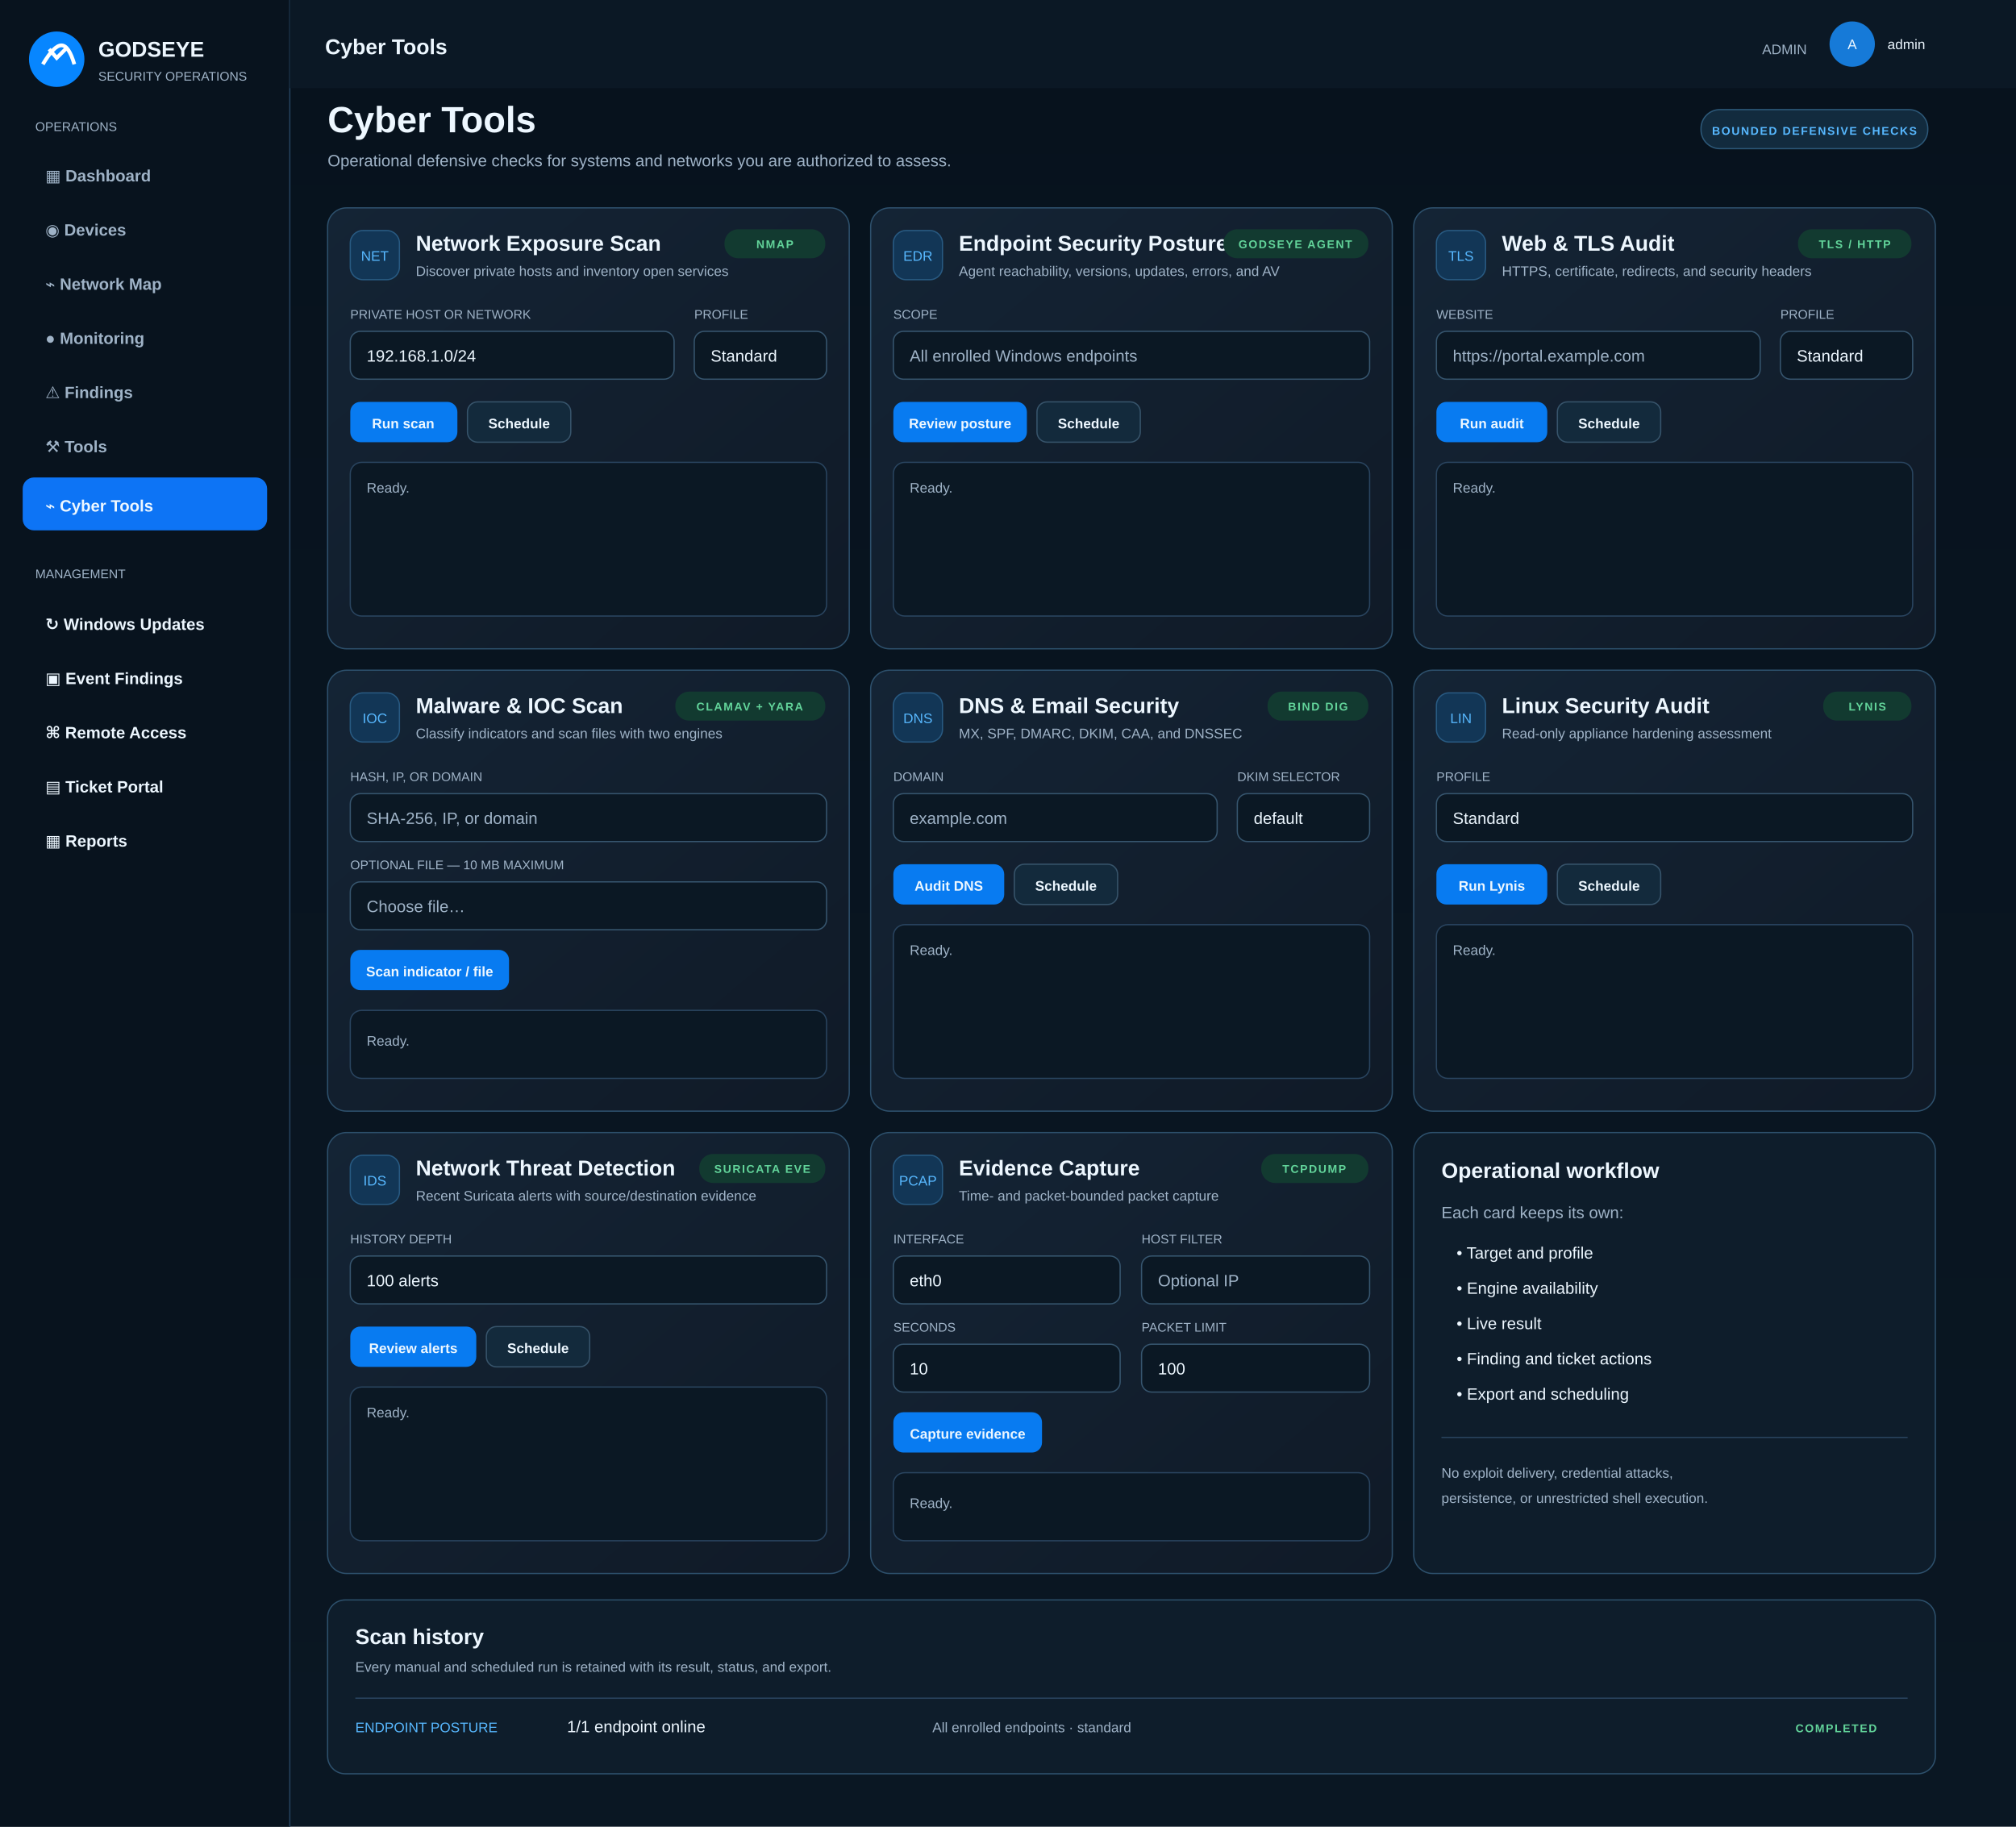
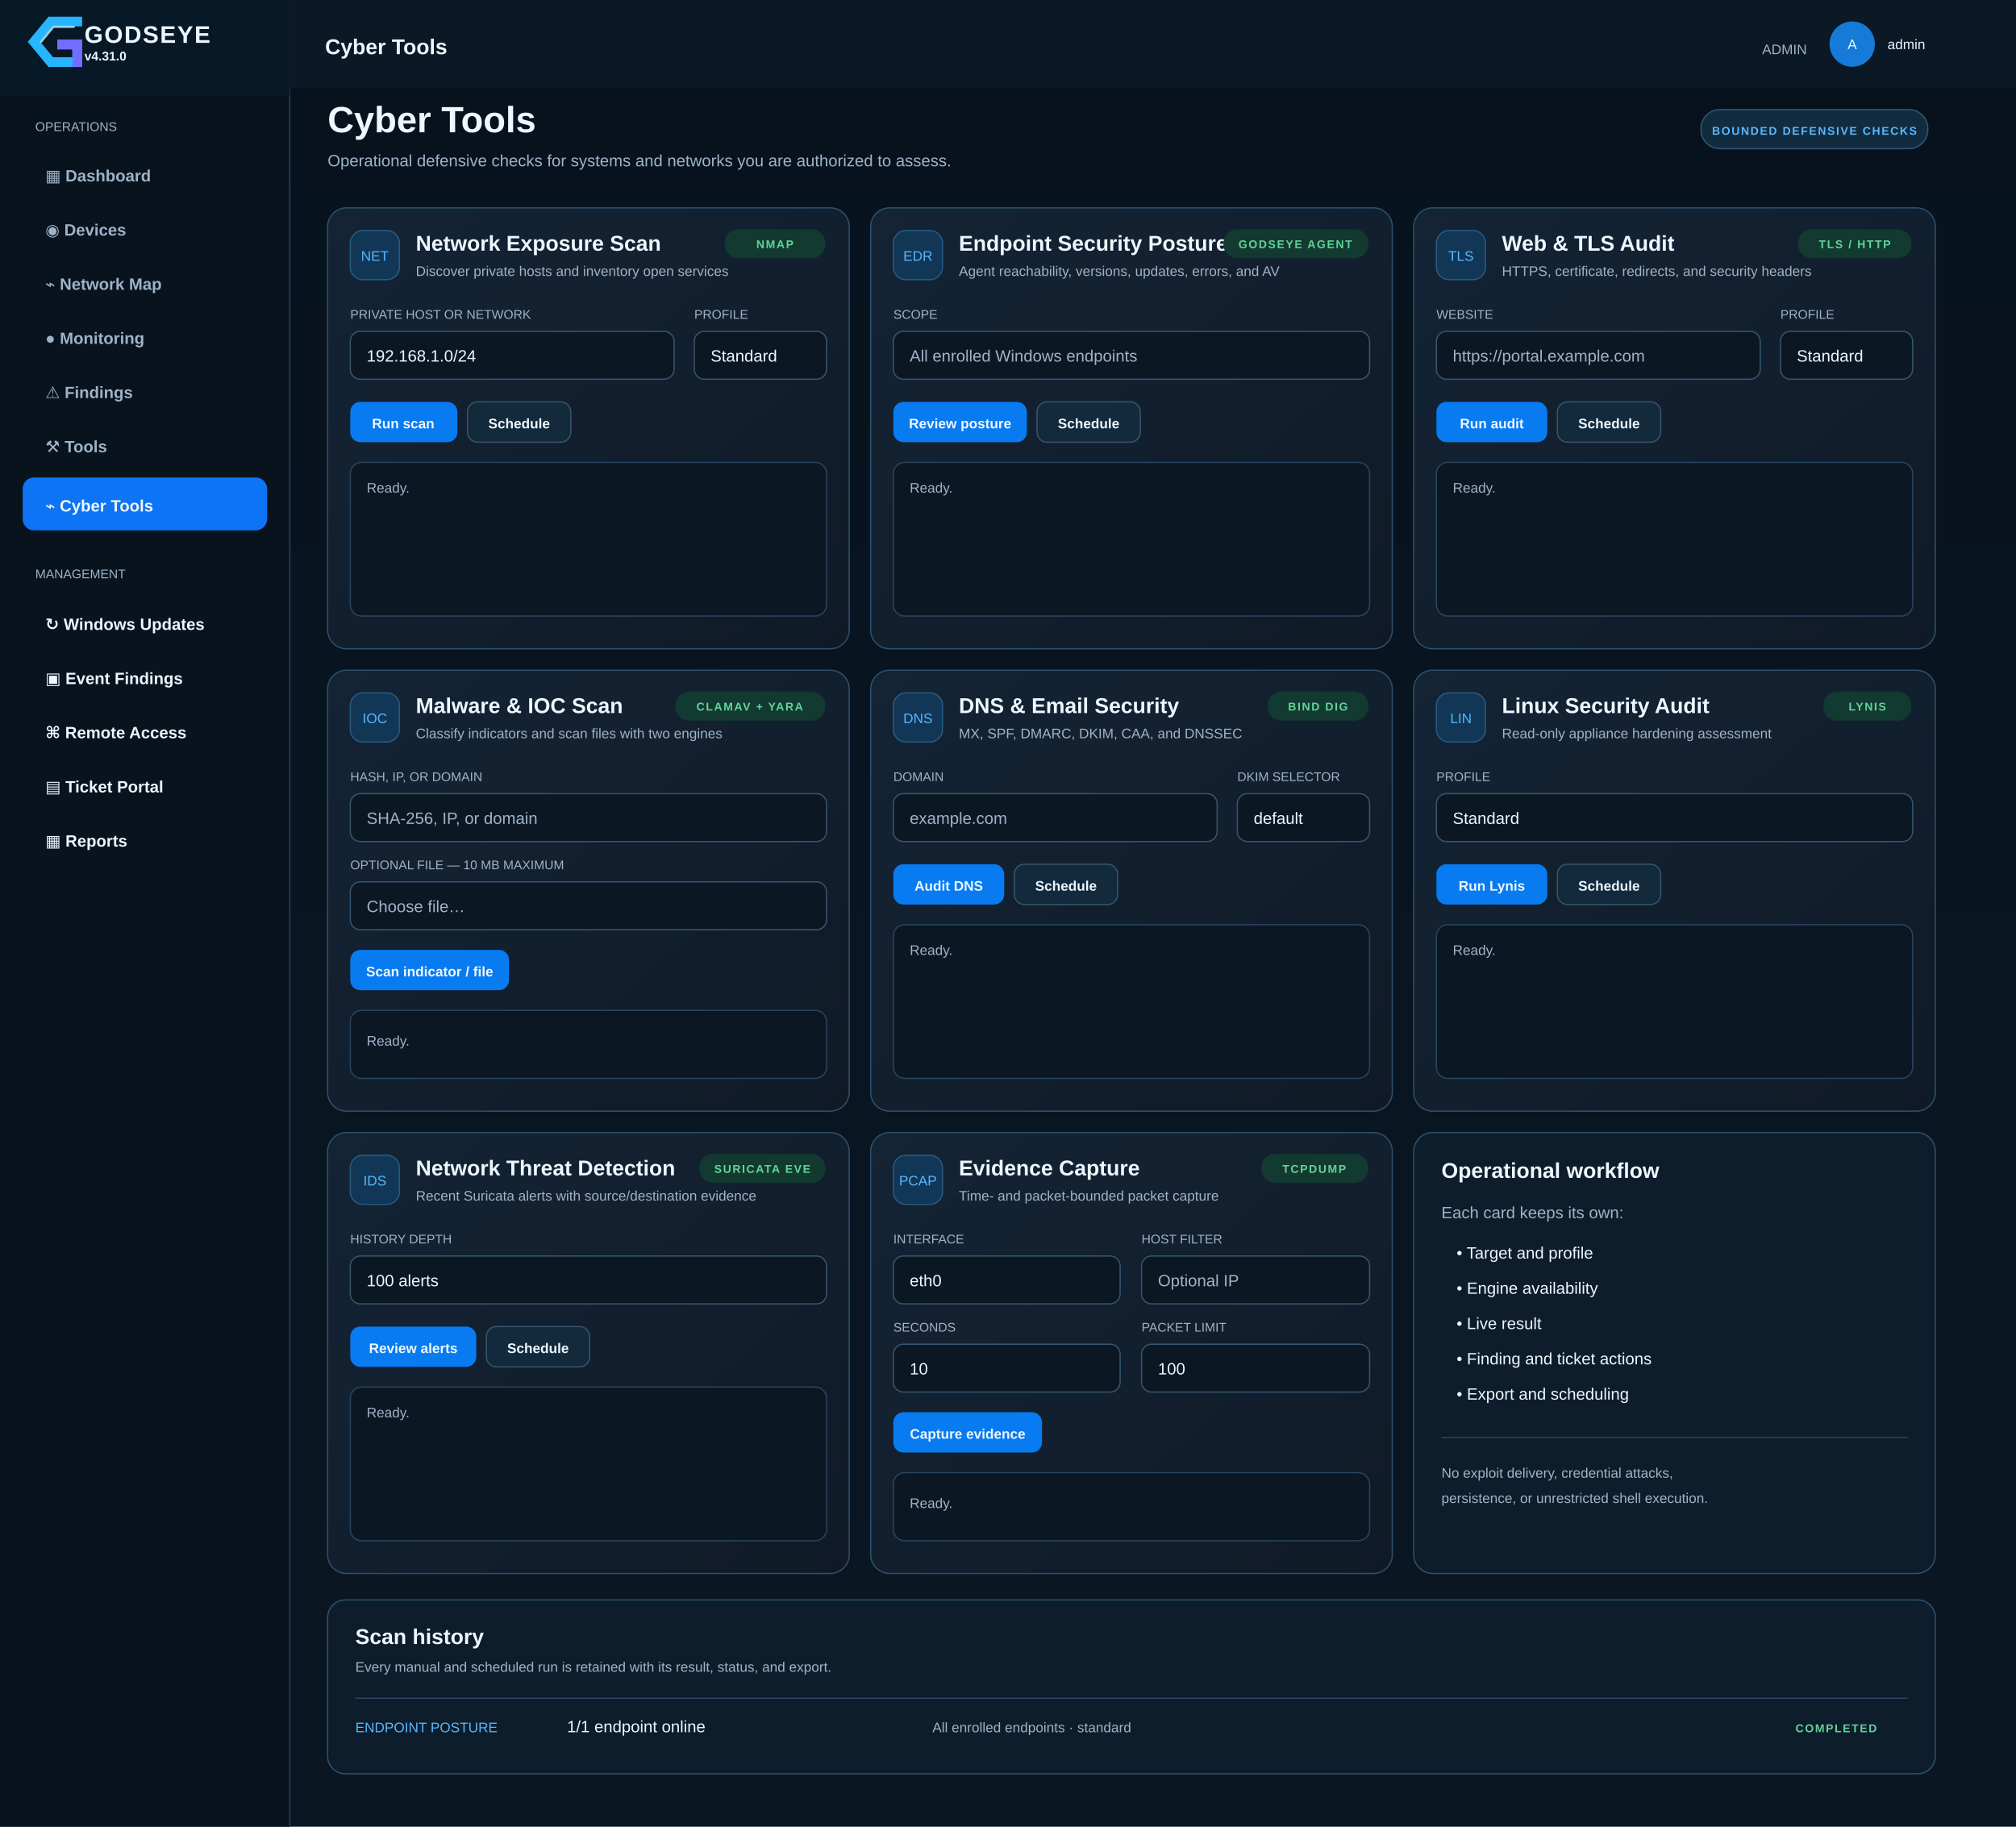
<svg xmlns="http://www.w3.org/2000/svg" width="1600" height="1450" viewBox="0 0 1600 1450">
  <defs>
    <linearGradient id="bg" x2="0" y2="1">
      <stop stop-color="#07121d" />
      <stop offset="1" stop-color="#0a1723" />
    </linearGradient>
    <linearGradient id="card" x2="1" y2="1">
      <stop stop-color="#142435" />
      <stop offset="1" stop-color="#101a27" />
    </linearGradient>
    <style>text{font-family:Arial,Helvetica,sans-serif;fill:#edf7ff}.muted{fill:#9fb3c7}.blue{fill:#57b8ff}.green{fill:#62d49a}.amber{fill:#e5b85c}.h1{font-size:29px;font-weight:700}.h2{font-size:17px;font-weight:700}.body{font-size:13px}.small{font-size:11px}.tiny{font-size:10px}.nav{font-size:13px;font-weight:600}.badge{font-size:9px;font-weight:700;letter-spacing:1px}.button{font-size:11px;font-weight:700}</style>
  </defs>
  <rect width="1600" height="1450" fill="url(#bg)" />
  <rect width="230" height="1450" fill="#08131e" />
  <path d="M230 0v1450" stroke="#24425d" />
-   <g transform="translate(22 24)">
-     <circle cx="23" cy="23" r="22" fill="#0786ff" />
-     <path d="M12 27c12-20 19-20 25 0M17 15l6 7 8-8" fill="none" stroke="white" stroke-width="3" />
-     <text x="56" y="21" class="h2">GODSEYE</text>
-     <text x="56" y="40" class="tiny muted">SECURITY OPERATIONS</text>
+   <rect x="0" y="0" width="230" height="76" fill="#071827" />
+   <g transform="translate(20 8)">
+     <g transform="scale(.70)">
+       <path d="M59 13H29L10 36l19 23h30V39H42" fill="none" stroke="#27b5ff" stroke-width="11" stroke-linecap="square" stroke-linejoin="miter" />
+       <path d="M59 59V39H42" fill="none" stroke="#736dff" stroke-width="11" stroke-linecap="square" stroke-linejoin="miter" />
+       <path d="M55 19H32L18 36" fill="none" stroke="#c4f5ff" stroke-width="2.5" stroke-linecap="round" opacity=".78" />
+     </g>
+     <text x="47" y="26" fill="#5abbff" font-size="19" font-weight="800" letter-spacing="1">GODSEYE</text>
+     <text x="47" y="40" fill="#f1f6ff" font-size="10" font-weight="800">v4.31.0</text>
  </g>
  <g transform="translate(18 104)">
    <text x="10" y="0" class="tiny muted">OPERATIONS</text>
    <g class="nav">
      <text x="18" y="40" class="muted">▦  Dashboard</text>
      <text x="18" y="83" class="muted">◉  Devices</text>
      <text x="18" y="126" class="muted">⌁  Network Map</text>
      <text x="18" y="169" class="muted">●  Monitoring</text>
      <text x="18" y="212" class="muted">⚠  Findings</text>
      <text x="18" y="255" class="muted">⚒  Tools</text>
      <rect x="0" y="275" width="194" height="42" rx="9" fill="#0d74f5" />
      <text x="18" y="302">⌁  Cyber Tools</text>
    </g>
    <text x="10" y="355" class="tiny muted">MANAGEMENT</text>
    <g class="nav muted">
      <text x="18" y="396">↻  Windows Updates</text>
      <text x="18" y="439">▣  Event Findings</text>
      <text x="18" y="482">⌘  Remote Access</text>
      <text x="18" y="525">▤  Ticket Portal</text>
      <text x="18" y="568">▦  Reports</text>
    </g>
  </g>
  <rect x="230" width="1370" height="70" fill="#0b1825" />
  <text x="258" y="43" class="h2">Cyber Tools</text>
  <text x="1434" y="43" text-anchor="end" class="small muted">ADMIN</text>
  <circle cx="1470" cy="35" r="18" fill="#167ad8" />
  <text x="1470" y="39" text-anchor="middle" class="small">A</text>
  <text x="1498" y="39" class="small">admin</text>
  <g transform="translate(260 105)">
    <text class="h1">Cyber Tools</text>
    <text y="27" class="body muted">Operational defensive checks for systems and networks you are authorized to assess.</text>
    <rect x="1090" y="-18" width="180" height="31" rx="15" fill="#122b3e" stroke="#2c5878" />
    <text x="1180" y="2" text-anchor="middle" class="badge blue">BOUNDED DEFENSIVE CHECKS</text>
  </g>
  <g transform="translate(260 165)">
    <rect width="414" height="350" rx="15" fill="url(#card)" stroke="#2d506c" />
    <rect x="18" y="18" width="39" height="39" rx="10" fill="#123656" stroke="#285a82" />
    <text x="37.5" y="42" text-anchor="middle" class="small blue">NET</text>
    <text x="70" y="34" class="h2">Network Exposure Scan</text>
    <text x="70" y="54" class="small muted">Discover private hosts and inventory open services</text>
    <rect x="315" y="17" width="80" height="23" rx="11" fill="#123a30" />
    <text x="355" y="32" text-anchor="middle" class="badge green">NMAP</text>
    <text x="18" y="88" class="tiny muted">PRIVATE HOST OR NETWORK</text>
    <rect x="18" y="98" width="257" height="38" rx="8" fill="#0b1824" stroke="#36556e" />
    <text x="31" y="122" class="body">192.168.1.0/24</text>
    <text x="291" y="88" class="tiny muted">PROFILE</text>
    <rect x="291" y="98" width="105" height="38" rx="8" fill="#0b1824" stroke="#36556e" />
    <text x="304" y="122" class="body">Standard</text>
    <rect x="18" y="154" width="85" height="32" rx="8" fill="#087bf1" />
    <text x="60" y="175" text-anchor="middle" class="button">Run scan</text>
    <rect x="111" y="154" width="82" height="32" rx="8" fill="#132a3c" stroke="#37546b" />
    <text x="152" y="175" text-anchor="middle" class="button">Schedule</text>
    <rect x="18" y="202" width="378" height="122" rx="9" fill="#0b1824" stroke="#29445f" />
    <text x="31" y="226" class="small muted">Ready.</text>
  </g>
  <g transform="translate(691 165)">
    <rect width="414" height="350" rx="15" fill="url(#card)" stroke="#2d506c" />
    <rect x="18" y="18" width="39" height="39" rx="10" fill="#123656" stroke="#285a82" />
    <text x="37.5" y="42" text-anchor="middle" class="small blue">EDR</text>
    <text x="70" y="34" class="h2">Endpoint Security Posture</text>
    <text x="70" y="54" class="small muted">Agent reachability, versions, updates, errors, and AV</text>
    <rect x="280" y="17" width="115" height="23" rx="11" fill="#123a30" />
    <text x="337" y="32" text-anchor="middle" class="badge green">GODSEYE AGENT</text>
    <text x="18" y="88" class="tiny muted">SCOPE</text>
    <rect x="18" y="98" width="378" height="38" rx="8" fill="#0b1824" stroke="#36556e" />
    <text x="31" y="122" class="body muted">All enrolled Windows endpoints</text>
    <rect x="18" y="154" width="106" height="32" rx="8" fill="#087bf1" />
    <text x="71" y="175" text-anchor="middle" class="button">Review posture</text>
    <rect x="132" y="154" width="82" height="32" rx="8" fill="#132a3c" stroke="#37546b" />
    <text x="173" y="175" text-anchor="middle" class="button">Schedule</text>
    <rect x="18" y="202" width="378" height="122" rx="9" fill="#0b1824" stroke="#29445f" />
    <text x="31" y="226" class="small muted">Ready.</text>
  </g>
  <g transform="translate(1122 165)">
    <rect width="414" height="350" rx="15" fill="url(#card)" stroke="#2d506c" />
    <rect x="18" y="18" width="39" height="39" rx="10" fill="#123656" stroke="#285a82" />
    <text x="37.5" y="42" text-anchor="middle" class="small blue">TLS</text>
    <text x="70" y="34" class="h2">Web &amp; TLS Audit</text>
    <text x="70" y="54" class="small muted">HTTPS, certificate, redirects, and security headers</text>
    <rect x="305" y="17" width="90" height="23" rx="11" fill="#123a30" />
    <text x="350" y="32" text-anchor="middle" class="badge green">TLS / HTTP</text>
    <text x="18" y="88" class="tiny muted">WEBSITE</text>
    <rect x="18" y="98" width="257" height="38" rx="8" fill="#0b1824" stroke="#36556e" />
    <text x="31" y="122" class="body muted">https://portal.example.com</text>
    <text x="291" y="88" class="tiny muted">PROFILE</text>
    <rect x="291" y="98" width="105" height="38" rx="8" fill="#0b1824" stroke="#36556e" />
    <text x="304" y="122" class="body">Standard</text>
    <rect x="18" y="154" width="88" height="32" rx="8" fill="#087bf1" />
    <text x="62" y="175" text-anchor="middle" class="button">Run audit</text>
    <rect x="114" y="154" width="82" height="32" rx="8" fill="#132a3c" stroke="#37546b" />
    <text x="155" y="175" text-anchor="middle" class="button">Schedule</text>
    <rect x="18" y="202" width="378" height="122" rx="9" fill="#0b1824" stroke="#29445f" />
    <text x="31" y="226" class="small muted">Ready.</text>
  </g>
  <g transform="translate(260 532)">
    <rect width="414" height="350" rx="15" fill="url(#card)" stroke="#2d506c" />
    <rect x="18" y="18" width="39" height="39" rx="10" fill="#123656" stroke="#285a82" />
    <text x="37.5" y="42" text-anchor="middle" class="small blue">IOC</text>
    <text x="70" y="34" class="h2">Malware &amp; IOC Scan</text>
    <text x="70" y="54" class="small muted">Classify indicators and scan files with two engines</text>
    <rect x="276" y="17" width="119" height="23" rx="11" fill="#123a30" />
    <text x="335" y="32" text-anchor="middle" class="badge green">CLAMAV + YARA</text>
    <text x="18" y="88" class="tiny muted">HASH, IP, OR DOMAIN</text>
    <rect x="18" y="98" width="378" height="38" rx="8" fill="#0b1824" stroke="#36556e" />
    <text x="31" y="122" class="body muted">SHA-256, IP, or domain</text>
    <text x="18" y="158" class="tiny muted">OPTIONAL FILE — 10 MB MAXIMUM</text>
    <rect x="18" y="168" width="378" height="38" rx="8" fill="#0b1824" stroke="#36556e" />
    <text x="31" y="192" class="body muted">Choose file…</text>
    <rect x="18" y="222" width="126" height="32" rx="8" fill="#087bf1" />
    <text x="81" y="243" text-anchor="middle" class="button">Scan indicator / file</text>
    <rect x="18" y="270" width="378" height="54" rx="9" fill="#0b1824" stroke="#29445f" />
    <text x="31" y="298" class="small muted">Ready.</text>
  </g>
  <g transform="translate(691 532)">
    <rect width="414" height="350" rx="15" fill="url(#card)" stroke="#2d506c" />
    <rect x="18" y="18" width="39" height="39" rx="10" fill="#123656" stroke="#285a82" />
    <text x="37.5" y="42" text-anchor="middle" class="small blue">DNS</text>
    <text x="70" y="34" class="h2">DNS &amp; Email Security</text>
    <text x="70" y="54" class="small muted">MX, SPF, DMARC, DKIM, CAA, and DNSSEC</text>
    <rect x="315" y="17" width="80" height="23" rx="11" fill="#123a30" />
    <text x="355" y="32" text-anchor="middle" class="badge green">BIND DIG</text>
    <text x="18" y="88" class="tiny muted">DOMAIN</text>
    <rect x="18" y="98" width="257" height="38" rx="8" fill="#0b1824" stroke="#36556e" />
    <text x="31" y="122" class="body muted">example.com</text>
    <text x="291" y="88" class="tiny muted">DKIM SELECTOR</text>
    <rect x="291" y="98" width="105" height="38" rx="8" fill="#0b1824" stroke="#36556e" />
    <text x="304" y="122" class="body">default</text>
    <rect x="18" y="154" width="88" height="32" rx="8" fill="#087bf1" />
    <text x="62" y="175" text-anchor="middle" class="button">Audit DNS</text>
    <rect x="114" y="154" width="82" height="32" rx="8" fill="#132a3c" stroke="#37546b" />
    <text x="155" y="175" text-anchor="middle" class="button">Schedule</text>
    <rect x="18" y="202" width="378" height="122" rx="9" fill="#0b1824" stroke="#29445f" />
    <text x="31" y="226" class="small muted">Ready.</text>
  </g>
  <g transform="translate(1122 532)">
    <rect width="414" height="350" rx="15" fill="url(#card)" stroke="#2d506c" />
    <rect x="18" y="18" width="39" height="39" rx="10" fill="#123656" stroke="#285a82" />
    <text x="37.5" y="42" text-anchor="middle" class="small blue">LIN</text>
    <text x="70" y="34" class="h2">Linux Security Audit</text>
    <text x="70" y="54" class="small muted">Read-only appliance hardening assessment</text>
    <rect x="325" y="17" width="70" height="23" rx="11" fill="#123a30" />
    <text x="360" y="32" text-anchor="middle" class="badge green">LYNIS</text>
    <text x="18" y="88" class="tiny muted">PROFILE</text>
    <rect x="18" y="98" width="378" height="38" rx="8" fill="#0b1824" stroke="#36556e" />
    <text x="31" y="122" class="body">Standard</text>
    <rect x="18" y="154" width="88" height="32" rx="8" fill="#087bf1" />
    <text x="62" y="175" text-anchor="middle" class="button">Run Lynis</text>
    <rect x="114" y="154" width="82" height="32" rx="8" fill="#132a3c" stroke="#37546b" />
    <text x="155" y="175" text-anchor="middle" class="button">Schedule</text>
    <rect x="18" y="202" width="378" height="122" rx="9" fill="#0b1824" stroke="#29445f" />
    <text x="31" y="226" class="small muted">Ready.</text>
  </g>
  <g transform="translate(260 899)">
    <rect width="414" height="350" rx="15" fill="url(#card)" stroke="#2d506c" />
    <rect x="18" y="18" width="39" height="39" rx="10" fill="#123656" stroke="#285a82" />
    <text x="37.5" y="42" text-anchor="middle" class="small blue">IDS</text>
    <text x="70" y="34" class="h2">Network Threat Detection</text>
    <text x="70" y="54" class="small muted">Recent Suricata alerts with source/destination evidence</text>
    <rect x="295" y="17" width="100" height="23" rx="11" fill="#123a30" />
    <text x="345" y="32" text-anchor="middle" class="badge green">SURICATA EVE</text>
    <text x="18" y="88" class="tiny muted">HISTORY DEPTH</text>
    <rect x="18" y="98" width="378" height="38" rx="8" fill="#0b1824" stroke="#36556e" />
    <text x="31" y="122" class="body">100 alerts</text>
    <rect x="18" y="154" width="100" height="32" rx="8" fill="#087bf1" />
    <text x="68" y="175" text-anchor="middle" class="button">Review alerts</text>
    <rect x="126" y="154" width="82" height="32" rx="8" fill="#132a3c" stroke="#37546b" />
    <text x="167" y="175" text-anchor="middle" class="button">Schedule</text>
    <rect x="18" y="202" width="378" height="122" rx="9" fill="#0b1824" stroke="#29445f" />
    <text x="31" y="226" class="small muted">Ready.</text>
  </g>
  <g transform="translate(691 899)">
    <rect width="414" height="350" rx="15" fill="url(#card)" stroke="#2d506c" />
    <rect x="18" y="18" width="39" height="39" rx="10" fill="#123656" stroke="#285a82" />
    <text x="37.5" y="42" text-anchor="middle" class="small blue">PCAP</text>
    <text x="70" y="34" class="h2">Evidence Capture</text>
    <text x="70" y="54" class="small muted">Time- and packet-bounded packet capture</text>
    <rect x="310" y="17" width="85" height="23" rx="11" fill="#123a30" />
    <text x="352" y="32" text-anchor="middle" class="badge green">TCPDUMP</text>
    <text x="18" y="88" class="tiny muted">INTERFACE</text>
    <rect x="18" y="98" width="180" height="38" rx="8" fill="#0b1824" stroke="#36556e" />
    <text x="31" y="122" class="body">eth0</text>
    <text x="215" y="88" class="tiny muted">HOST FILTER</text>
    <rect x="215" y="98" width="181" height="38" rx="8" fill="#0b1824" stroke="#36556e" />
    <text x="228" y="122" class="body muted">Optional IP</text>
    <text x="18" y="158" class="tiny muted">SECONDS</text>
    <rect x="18" y="168" width="180" height="38" rx="8" fill="#0b1824" stroke="#36556e" />
    <text x="31" y="192" class="body">10</text>
    <text x="215" y="158" class="tiny muted">PACKET LIMIT</text>
    <rect x="215" y="168" width="181" height="38" rx="8" fill="#0b1824" stroke="#36556e" />
    <text x="228" y="192" class="body">100</text>
    <rect x="18" y="222" width="118" height="32" rx="8" fill="#087bf1" />
    <text x="77" y="243" text-anchor="middle" class="button">Capture evidence</text>
    <rect x="18" y="270" width="378" height="54" rx="9" fill="#0b1824" stroke="#29445f" />
    <text x="31" y="298" class="small muted">Ready.</text>
  </g>
  <g transform="translate(1122 899)">
    <rect width="414" height="350" rx="15" fill="#0e1d2b" stroke="#2d506c" />
    <text x="22" y="36" class="h2">Operational workflow</text>
    <text x="22" y="68" class="body muted">Each card keeps its own:</text>
    <text x="34" y="100" class="body">• Target and profile</text>
    <text x="34" y="128" class="body">• Engine availability</text>
    <text x="34" y="156" class="body">• Live result</text>
    <text x="34" y="184" class="body">• Finding and ticket actions</text>
    <text x="34" y="212" class="body">• Export and scheduling</text>
    <path d="M22 242h370" stroke="#29445f" />
    <text x="22" y="274" class="small muted">No exploit delivery, credential attacks,</text>
    <text x="22" y="294" class="small muted">persistence, or unrestricted shell execution.</text>
  </g>
  <g transform="translate(260 1270)">
    <rect width="1276" height="138" rx="14" fill="#0e1d2b" stroke="#2d506c" />
    <text x="22" y="35" class="h2">Scan history</text>
    <text x="22" y="57" class="small muted">Every manual and scheduled run is retained with its result, status, and export.</text>
    <path d="M22 78h1232" stroke="#29445f" />
    <text x="22" y="105" class="small blue">ENDPOINT POSTURE</text>
    <text x="190" y="105" class="body">1/1 endpoint online</text>
    <text x="480" y="105" class="small muted">All enrolled endpoints · standard</text>
    <text x="1165" y="105" class="badge green">COMPLETED</text>
  </g>
</svg>
